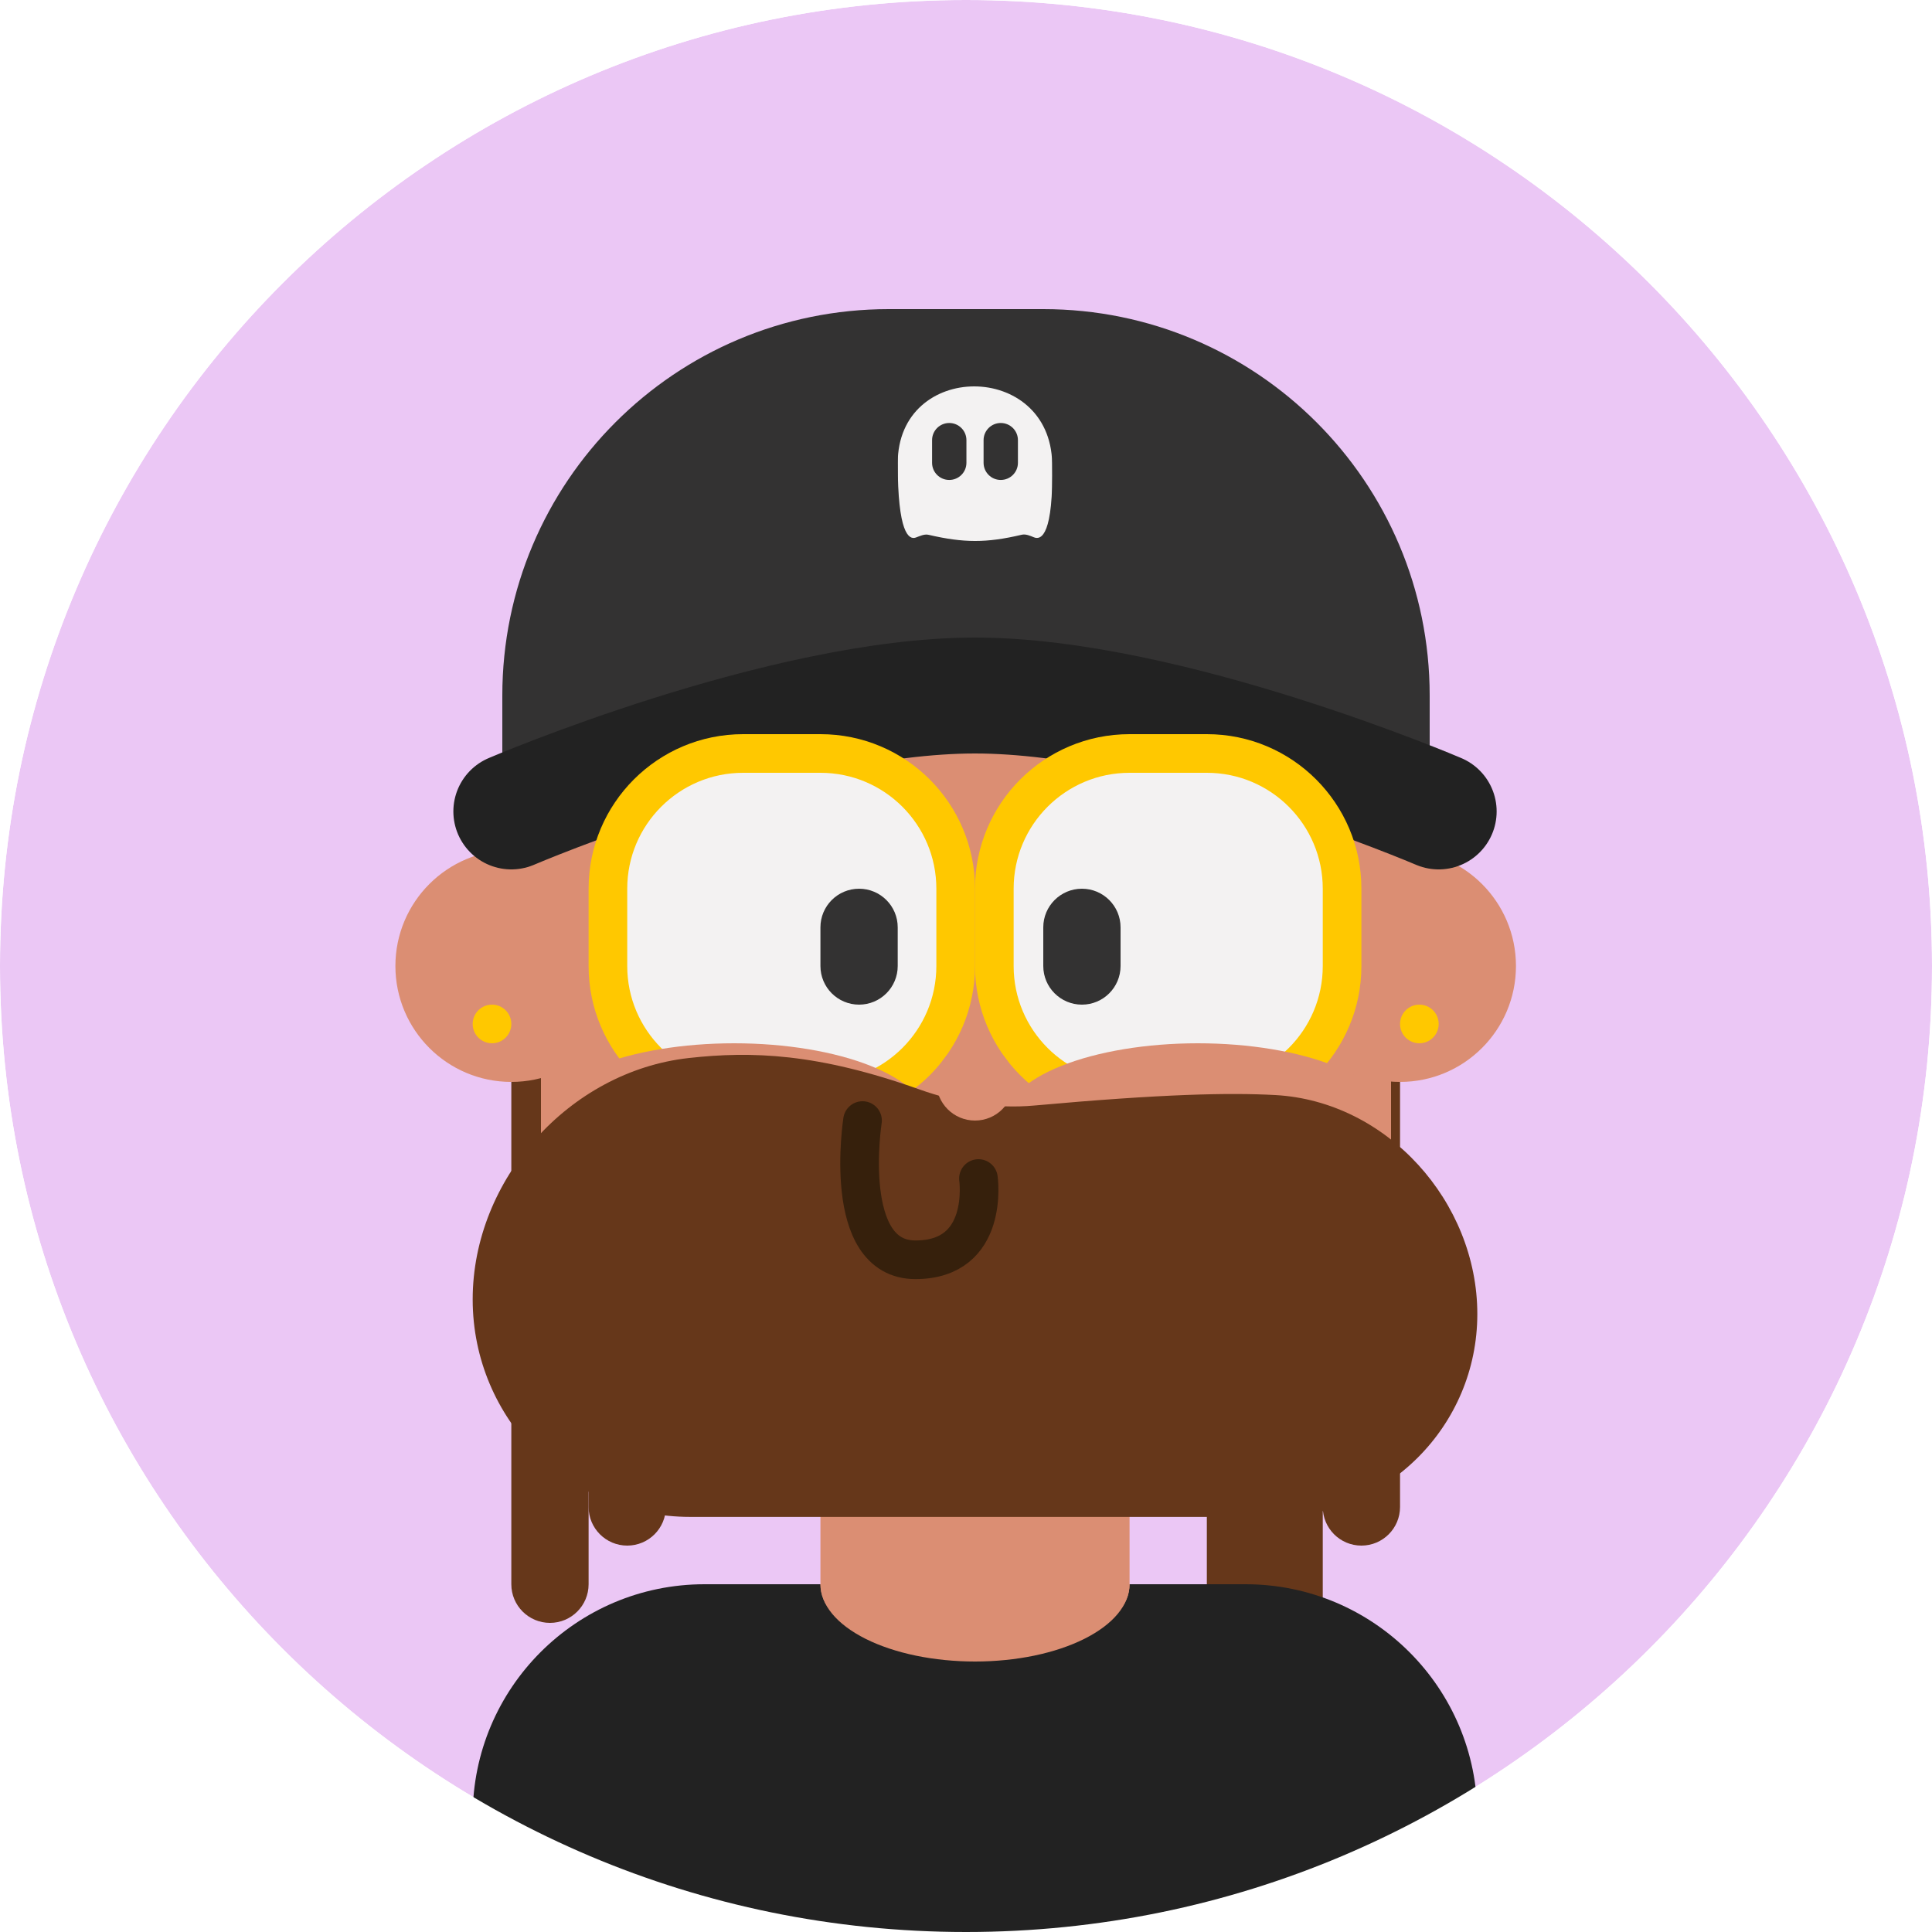
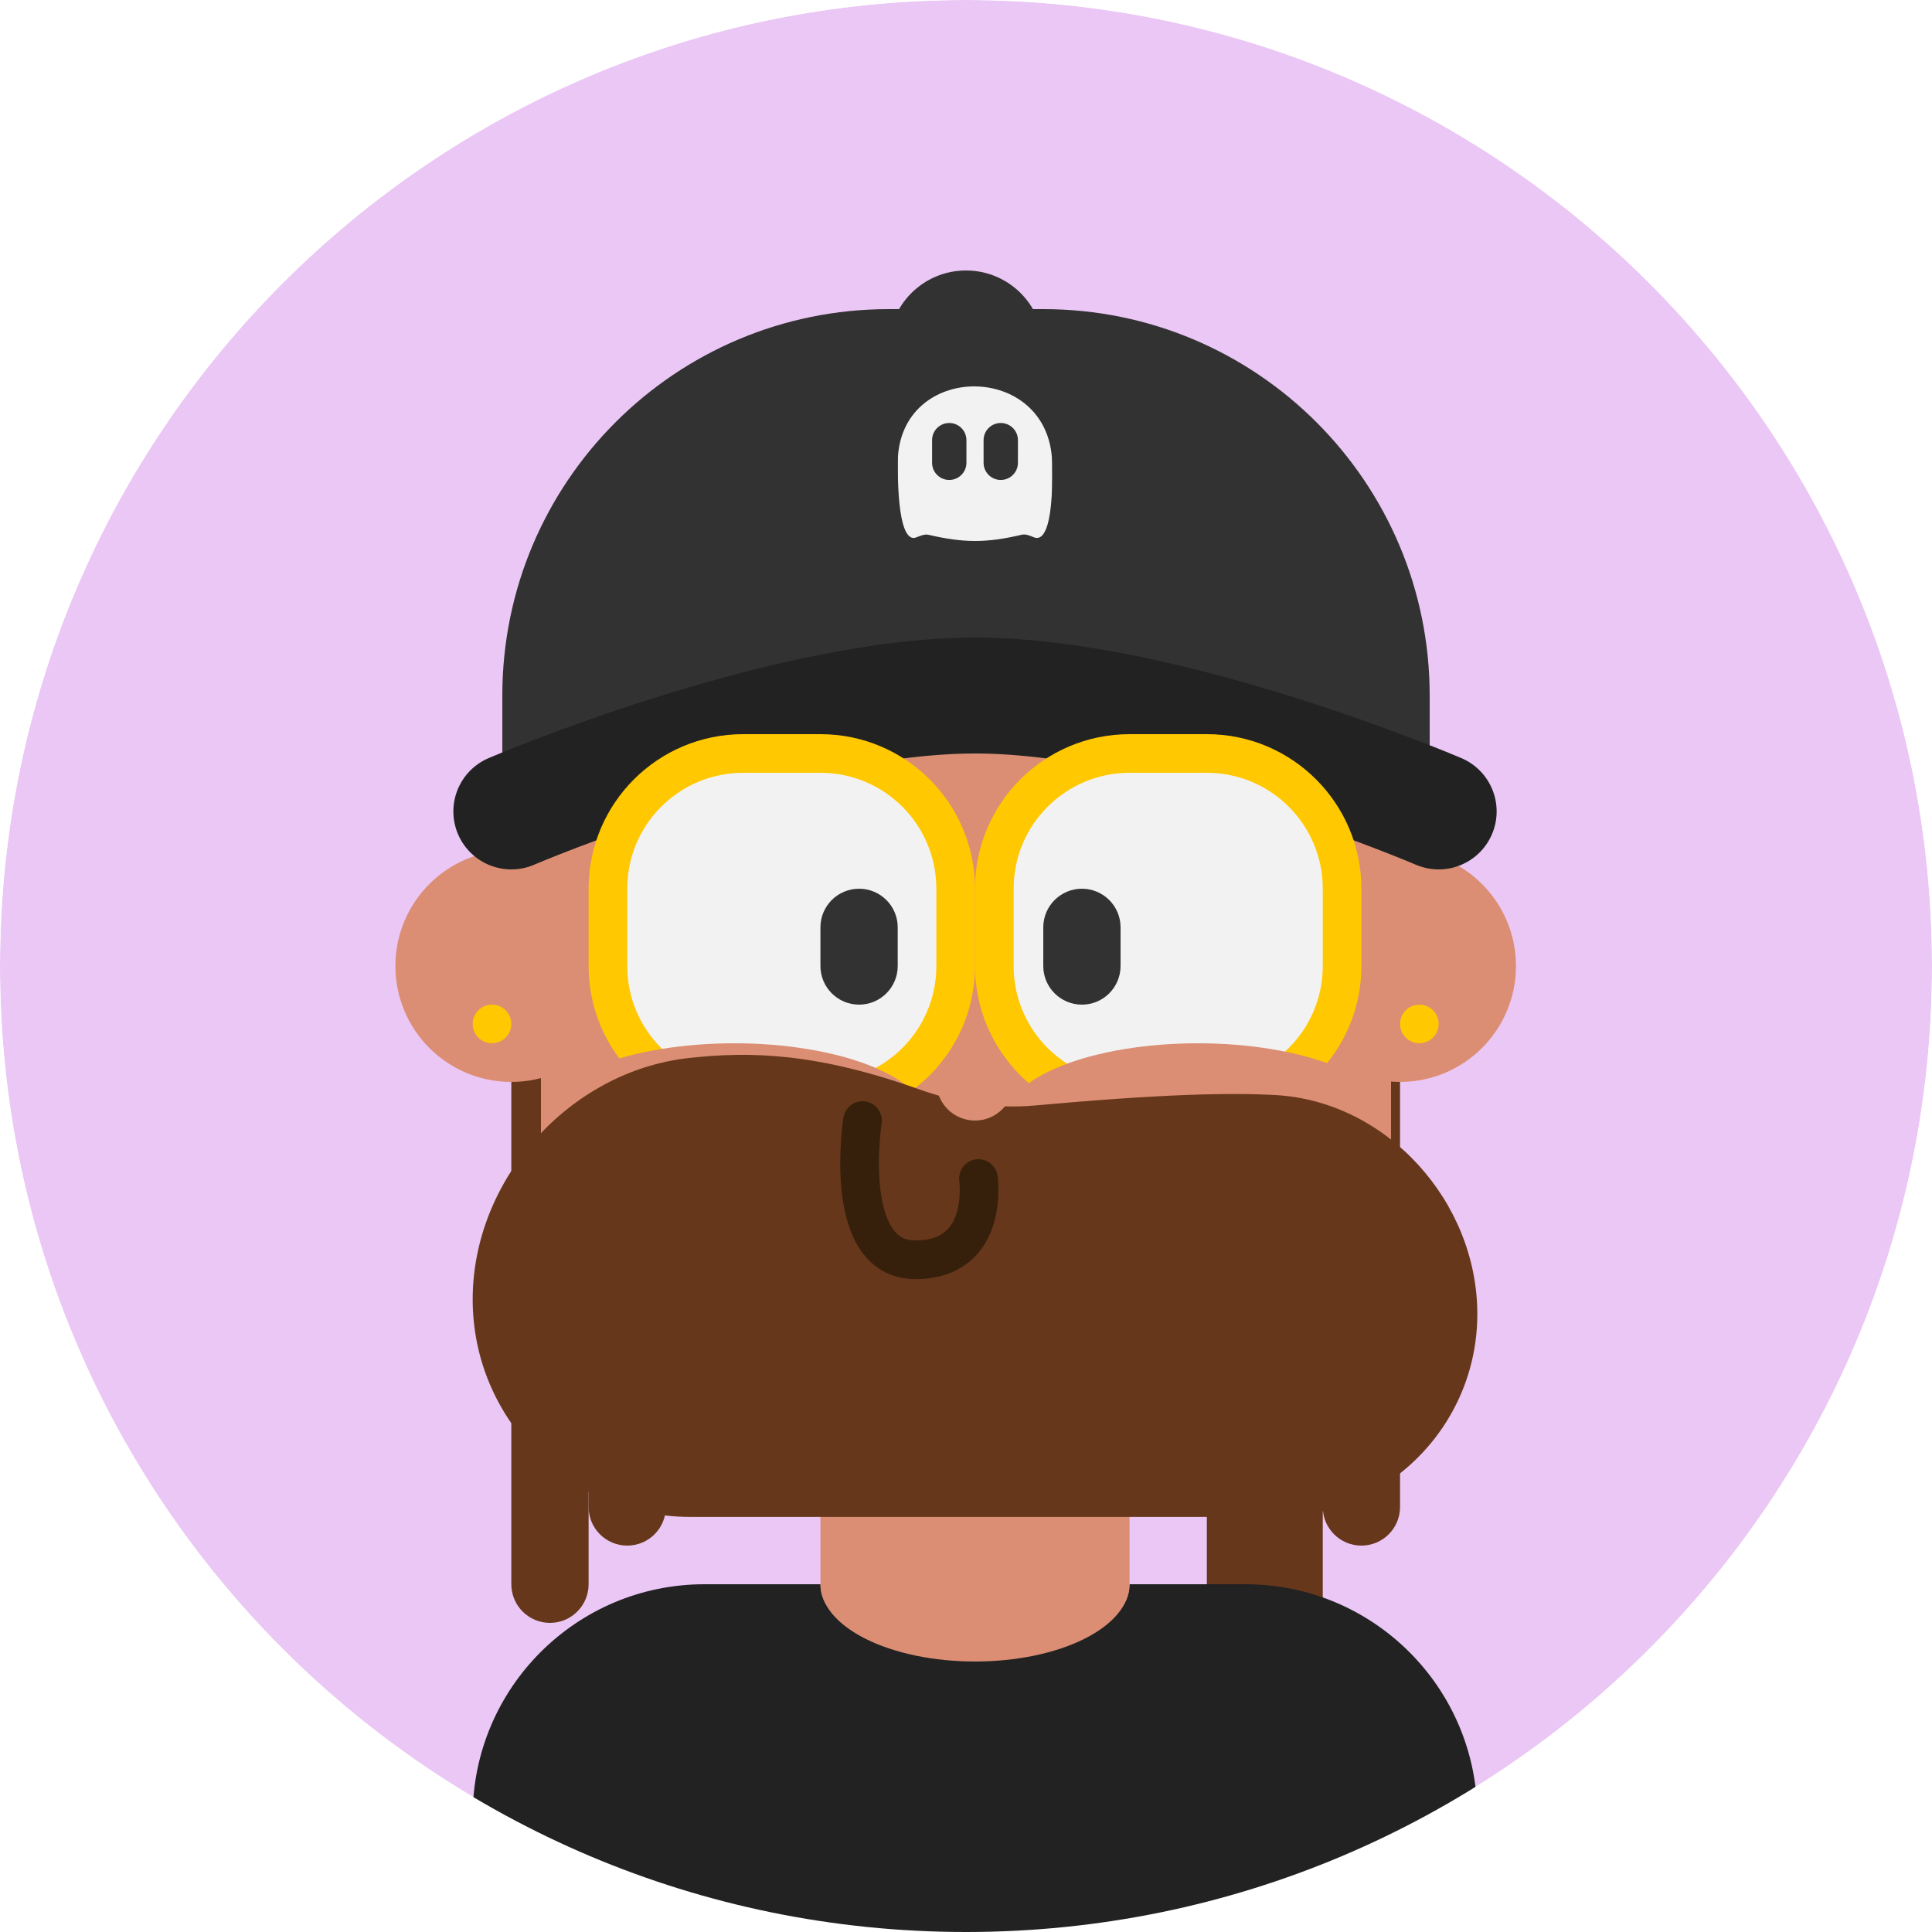
<svg xmlns="http://www.w3.org/2000/svg" width="50" height="50" viewBox="0 0 50 50" fill="none">
  <mask id="mask0_2327_483" style="mask-type:alpha" maskUnits="userSpaceOnUse" x="0" y="0" width="50" height="50">
    <circle cx="25" cy="25" r="25" fill="#FFE792" />
  </mask>
  <g mask="url(#mask0_2327_483)">
    <rect width="50" height="50" rx="25" fill="#EBC7F5" />
    <rect x="13.233" y="21" width="2" height="21" rx="1" fill="#66371A" />
    <rect x="15.233" y="19" width="2" height="21" rx="1" fill="#66371A" />
    <rect x="34.233" y="17" width="2" height="23" rx="1" fill="#66371A" />
    <rect x="31.233" y="17" width="3" height="26" rx="1.5" fill="#66371A" />
    <circle cx="36.233" cy="25" r="3" fill="#DB8E73" />
    <circle cx="13.233" cy="25" r="3" fill="#DB8E73" />
    <rect x="36.233" y="26" width="1" height="1" rx="0.5" fill="#FFC800" />
    <rect x="12.233" y="26" width="1" height="1" rx="0.5" fill="#FFC800" />
    <path d="M14 22C14 15.925 18.925 11 25 11C31.075 11 36 15.925 36 22V35C36 37.209 34.209 39 32 39H18C15.791 39 14 37.209 14 35V22Z" fill="#DB8E73" />
    <path d="M12.233 47C12.233 43.686 14.919 41 18.233 41H32.233C35.547 41 38.233 43.686 38.233 47V50H12.233V47Z" fill="#222222" />
    <path d="M29.233 41C29.233 41.263 29.129 41.523 28.928 41.765C28.727 42.008 28.433 42.228 28.061 42.414C27.69 42.6 27.249 42.747 26.764 42.848C26.278 42.948 25.758 43 25.233 43C24.707 43 24.187 42.948 23.702 42.848C23.217 42.747 22.776 42.6 22.404 42.414C22.033 42.228 21.738 42.008 21.537 41.765C21.336 41.523 21.233 41.263 21.233 41L29.233 41Z" fill="#DB8E73" />
    <path d="M21.233 39H29.233V41C29.233 41.552 28.785 42 28.233 42H22.233C21.68 42 21.233 41.552 21.233 41V39Z" fill="#DB8E73" />
    <path d="M13 18C13 12.477 17.477 8 23 8H27C32.523 8 37 12.477 37 18V21L25 18.5L13 21V18Z" fill="#333232" />
    <mask id="mask1_2327_483" style="mask-type:alpha" maskUnits="userSpaceOnUse" x="23" y="10" width="5" height="4">
      <path d="M23.233 11.986C23.233 9.338 27.179 9.338 27.23 11.986C27.266 13.836 26.951 13.985 26.759 13.906C26.656 13.864 26.546 13.814 26.438 13.84C25.525 14.055 24.943 14.052 24.032 13.841C23.921 13.815 23.808 13.873 23.7 13.912C23.518 13.976 23.233 13.791 23.233 11.986Z" fill="#BD68D5" />
    </mask>
    <g mask="url(#mask1_2327_483)">
      <path d="M23.233 9.889L27.233 9.889V14.111H23.233V9.889Z" fill="#F3F2F2" />
      <rect x="24.122" y="10.947" width="0.889" height="1.474" rx="0.444" fill="#333232" />
      <rect x="25.455" y="10.947" width="0.889" height="1.474" rx="0.444" fill="#333232" />
    </g>
    <path d="M13.233 21C13.233 21 20.238 18 25.233 18C30.228 18 37.233 21 37.233 21" stroke="#222222" stroke-width="3" stroke-linecap="round" />
+     <path d="M23 9C23 7.895 23.895 7 25 7V7C26.105 7 27 7.895 27 9V9H23V9Z" fill="#333232" />
    <rect x="25.733" y="19.5" width="9" height="9" rx="3.5" fill="#F3F2F2" stroke="#FFC800" />
    <rect x="27" y="23" width="2" height="3" rx="1" fill="#333232" />
    <rect x="-0.5" y="0.5" width="9" height="9" rx="3.5" transform="matrix(-1 0 0 1 24.2328 19)" fill="#F3F2F2" stroke="#FFC800" />
    <rect width="2" height="3" rx="1" transform="matrix(-1 0 0 1 23.2328 23)" fill="#333232" />
    <path d="M24 29C24 28.47 23.473 27.961 22.535 27.586C21.598 27.211 20.326 27 19 27C17.674 27 16.402 27.211 15.464 27.586C14.527 27.961 14 28.47 14 29L19 29H24Z" fill="#DB8E73" />
    <path d="M36 29C36 28.47 35.473 27.961 34.535 27.586C33.598 27.211 32.326 27 31 27C29.674 27 28.402 27.211 27.465 27.586C26.527 27.961 26 28.47 26 29L31 29H36Z" fill="#DB8E73" />
    <path d="M12.233 33.629C12.233 30.52 14.732 27.728 17.821 27.382C19.451 27.2 21.166 27.256 23.8 28.196C24.749 28.534 25.764 28.702 26.767 28.611C30.086 28.311 31.814 28.275 33.005 28.34C35.9 28.499 38.233 31.108 38.233 34.007C38.233 36.907 35.882 39.257 32.983 39.257H17.861C14.753 39.257 12.233 36.737 12.233 33.629Z" fill="#66371A" />
    <path d="M22.322 29C22.322 29 21.761 32.603 23.691 32.603C25.622 32.604 25.322 30.5 25.322 30.5" stroke="#36200C" stroke-linecap="round" />
    <rect x="24.233" y="29" width="2" height="2" rx="1" transform="rotate(-90 24.2328 29)" fill="#DB8E73" />
  </g>
</svg>
